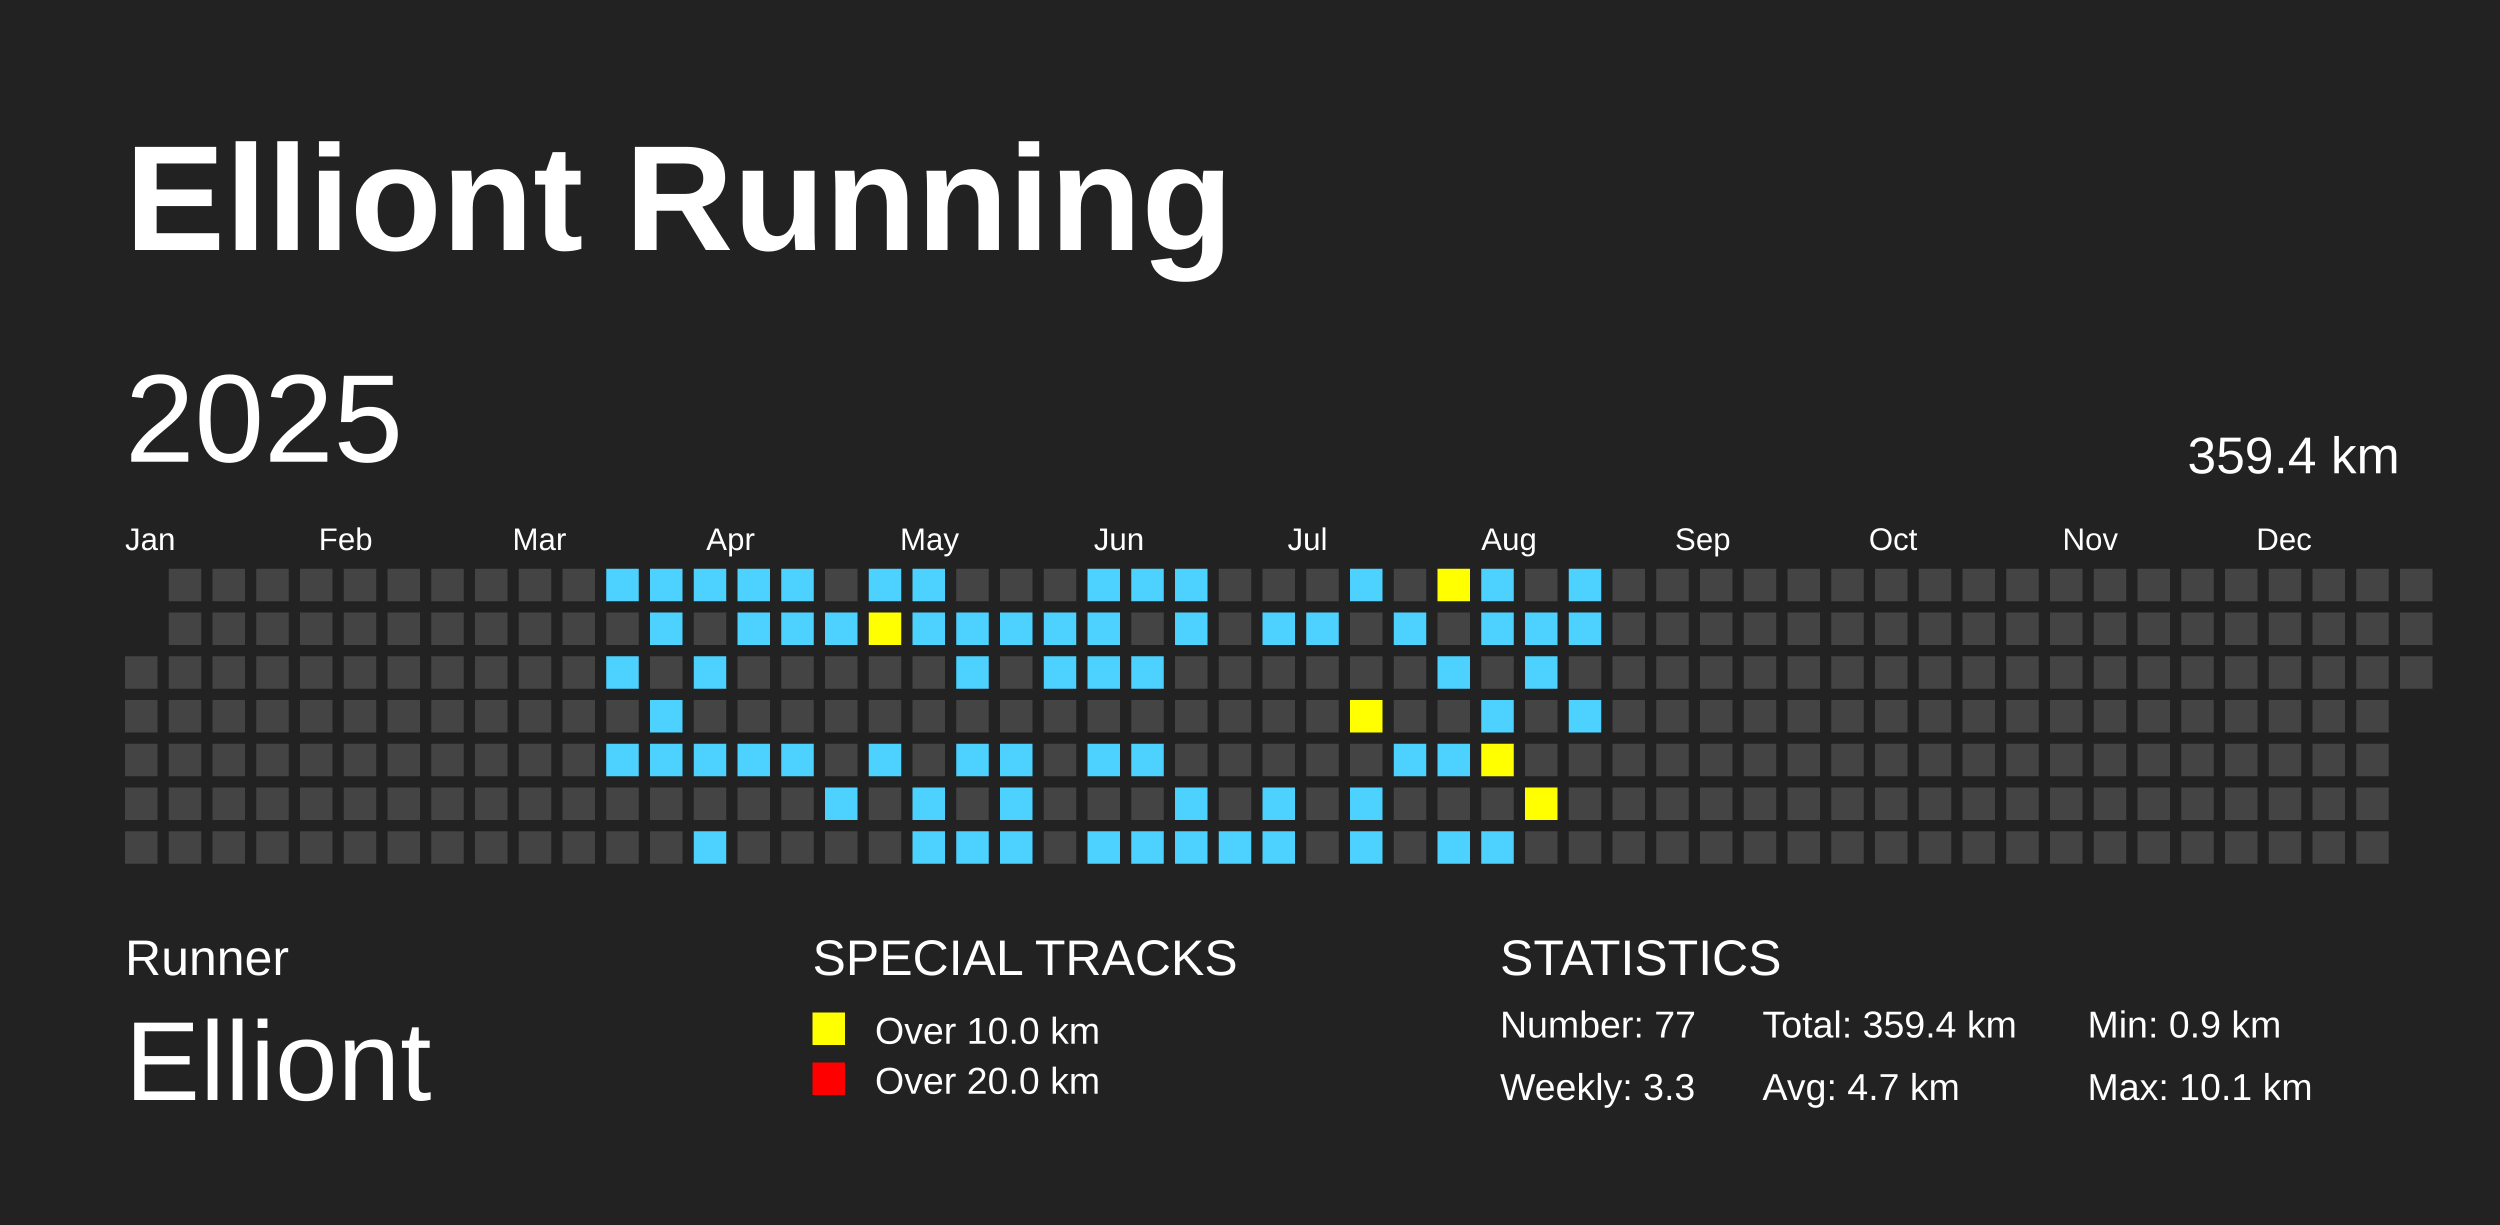
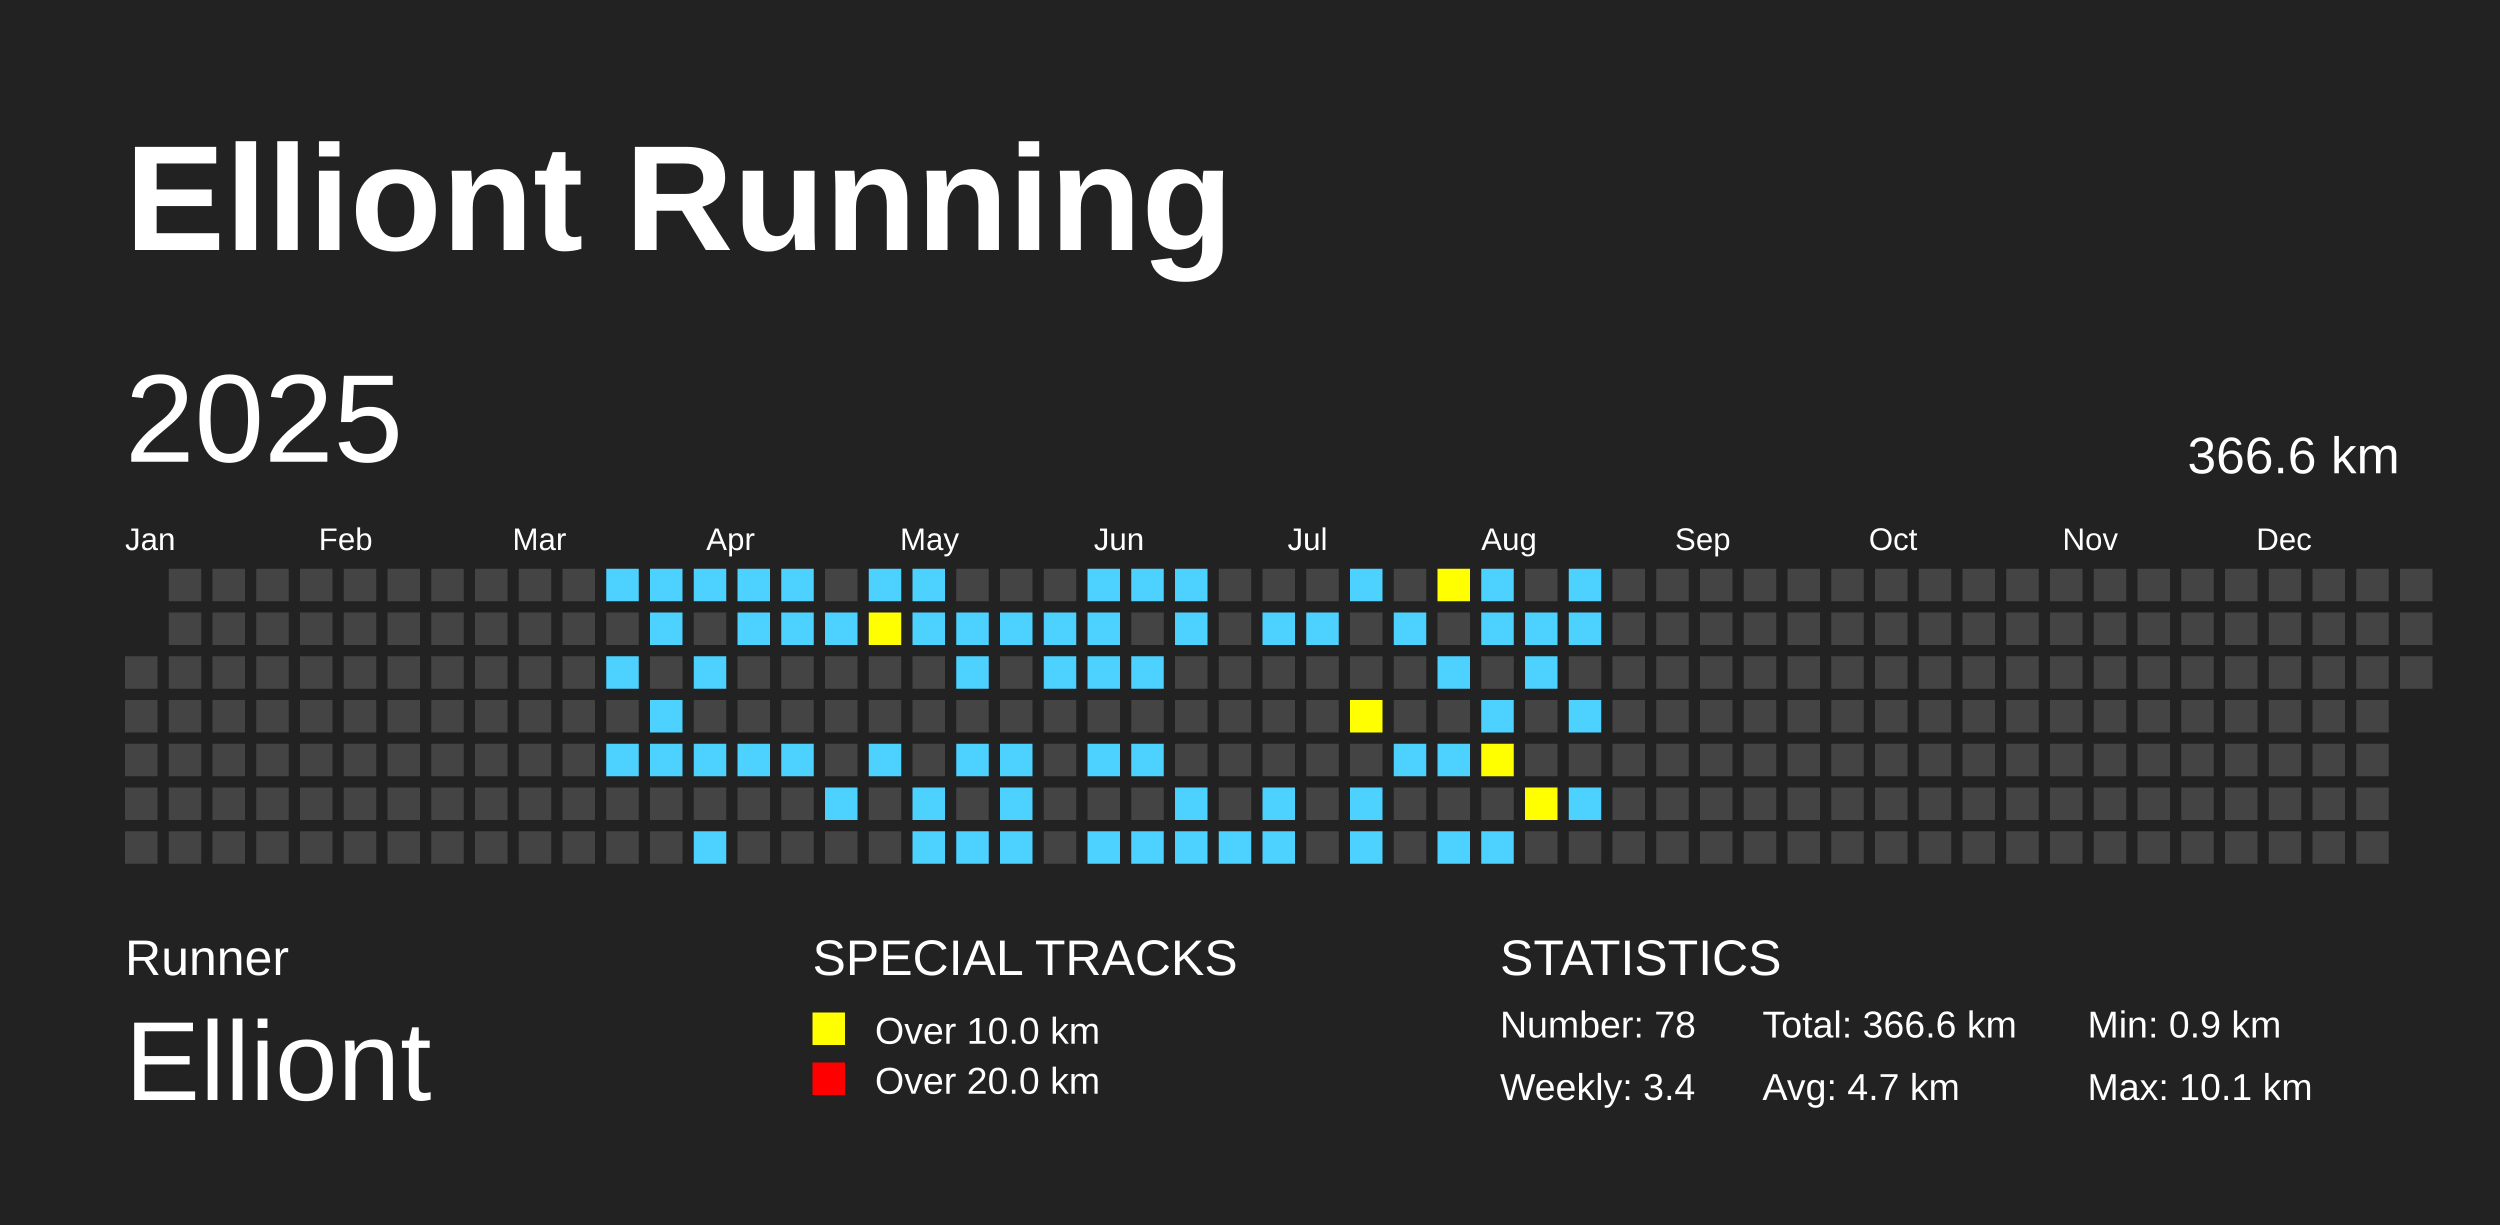
<svg xmlns="http://www.w3.org/2000/svg" baseProfile="full" height="98mm" version="1.1" viewBox="0,0,200,98" width="200mm">
  <defs />
  <rect fill="#222222" height="98" width="200" x="0" y="0" />
  <text fill="#FFFFFF" style="font-size:12px; font-family:Arial; font-weight:bold;" x="10" y="20">Elliont Running</text>
  <text fill="#FFFFFF" style="font-size:4px; font-family:Arial" x="10" y="78">Runner</text>
  <text fill="#FFFFFF" style="font-size:9px; font-family:Arial" x="10" y="88">Elliont</text>
  <text fill="#FFFFFF" style="font-size:4px; font-family:Arial" x="65" y="78">SPECIAL TRACKS</text>
  <rect fill="yellow" height="2.6" width="2.6" x="65" y="81" />
  <text fill="#FFFFFF" style="font-size:3px; font-family:Arial" x="70" y="83.5">Over 10.0 km</text>
  <rect fill="red" height="2.6" width="2.6" x="65" y="85" />
  <text fill="#FFFFFF" style="font-size:3px; font-family:Arial" x="70" y="87.5">Over 20.0 km</text>
  <text fill="#FFFFFF" style="font-size:4px; font-family:Arial" x="120" y="78">STATISTICS</text>
-   <text fill="#FFFFFF" style="font-size:3px; font-family:Arial" x="120" y="83">Number: 77</text>
-   <text fill="#FFFFFF" style="font-size:3px; font-family:Arial" x="120" y="88">Weekly: 3.3</text>
-   <text fill="#FFFFFF" style="font-size:3px; font-family:Arial" x="141" y="83">Total: 359.4 km</text>
+   <text fill="#FFFFFF" style="font-size:3px; font-family:Arial" x="120" y="83">Number: 78</text>
+   <text fill="#FFFFFF" style="font-size:3px; font-family:Arial" x="120" y="88">Weekly: 3.4</text>
+   <text fill="#FFFFFF" style="font-size:3px; font-family:Arial" x="141" y="83">Total: 366.6 km</text>
  <text fill="#FFFFFF" style="font-size:3px; font-family:Arial" x="141" y="88">Avg: 4.7 km</text>
  <text fill="#FFFFFF" style="font-size:3px; font-family:Arial" x="167" y="83">Min: 0.9 km</text>
  <text fill="#FFFFFF" style="font-size:3px; font-family:Arial" x="167" y="88">Max: 10.1 km</text>
  <text dominant-baseline="hanging" fill="#FFFFFF" style="font-size:10.0px; font-family:Arial;" x="10" y="30">2025</text>
-   <text dominant-baseline="hanging" fill="#FFFFFF" style="font-size:4.125px; font-family:Arial;" x="175" y="35">359.4 km</text>
+   <text dominant-baseline="hanging" fill="#FFFFFF" style="font-size:4.125px; font-family:Arial;" x="175" y="35">366.6 km</text>
  <text fill="#FFFFFF" style="font-size:2.5px; font-family:Arial" x="10.0" y="44">Jan</text>
  <text fill="#FFFFFF" style="font-size:2.5px; font-family:Arial" x="25.5" y="44">Feb</text>
  <text fill="#FFFFFF" style="font-size:2.5px; font-family:Arial" x="41.0" y="44">Mar</text>
  <text fill="#FFFFFF" style="font-size:2.5px; font-family:Arial" x="56.5" y="44">Apr</text>
  <text fill="#FFFFFF" style="font-size:2.5px; font-family:Arial" x="72.0" y="44">May</text>
  <text fill="#FFFFFF" style="font-size:2.5px; font-family:Arial" x="87.5" y="44">Jun</text>
  <text fill="#FFFFFF" style="font-size:2.5px; font-family:Arial" x="103.0" y="44">Jul</text>
  <text fill="#FFFFFF" style="font-size:2.5px; font-family:Arial" x="118.5" y="44">Aug</text>
  <text fill="#FFFFFF" style="font-size:2.5px; font-family:Arial" x="134.0" y="44">Sep</text>
  <text fill="#FFFFFF" style="font-size:2.5px; font-family:Arial" x="149.5" y="44">Oct</text>
  <text fill="#FFFFFF" style="font-size:2.5px; font-family:Arial" x="165.0" y="44">Nov</text>
  <text fill="#FFFFFF" style="font-size:2.5px; font-family:Arial" x="180.5" y="44">Dec</text>
  <rect fill="#444444" height="2.6" width="2.6" x="10.0" y="52.5" />
  <rect fill="#444444" height="2.6" width="2.6" x="10.0" y="56.0" />
  <rect fill="#444444" height="2.6" width="2.6" x="10.0" y="59.5" />
  <rect fill="#444444" height="2.6" width="2.6" x="10.0" y="63.0" />
  <rect fill="#444444" height="2.6" width="2.6" x="10.0" y="66.5" />
  <rect fill="#444444" height="2.6" width="2.6" x="13.5" y="45.5" />
  <rect fill="#444444" height="2.6" width="2.6" x="13.5" y="49.0" />
  <rect fill="#444444" height="2.6" width="2.6" x="13.5" y="52.5" />
  <rect fill="#444444" height="2.6" width="2.6" x="13.5" y="56.0" />
  <rect fill="#444444" height="2.6" width="2.6" x="13.5" y="59.5" />
  <rect fill="#444444" height="2.6" width="2.6" x="13.5" y="63.0" />
  <rect fill="#444444" height="2.6" width="2.6" x="13.5" y="66.5" />
  <rect fill="#444444" height="2.6" width="2.6" x="17.0" y="45.5" />
  <rect fill="#444444" height="2.6" width="2.6" x="17.0" y="49.0" />
  <rect fill="#444444" height="2.6" width="2.6" x="17.0" y="52.5" />
  <rect fill="#444444" height="2.6" width="2.6" x="17.0" y="56.0" />
  <rect fill="#444444" height="2.6" width="2.6" x="17.0" y="59.5" />
  <rect fill="#444444" height="2.6" width="2.6" x="17.0" y="63.0" />
  <rect fill="#444444" height="2.6" width="2.6" x="17.0" y="66.5" />
  <rect fill="#444444" height="2.6" width="2.6" x="20.5" y="45.5" />
  <rect fill="#444444" height="2.6" width="2.6" x="20.5" y="49.0" />
  <rect fill="#444444" height="2.6" width="2.6" x="20.5" y="52.5" />
  <rect fill="#444444" height="2.6" width="2.6" x="20.5" y="56.0" />
  <rect fill="#444444" height="2.6" width="2.6" x="20.5" y="59.5" />
  <rect fill="#444444" height="2.6" width="2.6" x="20.5" y="63.0" />
  <rect fill="#444444" height="2.6" width="2.6" x="20.5" y="66.5" />
  <rect fill="#444444" height="2.6" width="2.6" x="24.0" y="45.5" />
  <rect fill="#444444" height="2.6" width="2.6" x="24.0" y="49.0" />
  <rect fill="#444444" height="2.6" width="2.6" x="24.0" y="52.5" />
  <rect fill="#444444" height="2.6" width="2.6" x="24.0" y="56.0" />
  <rect fill="#444444" height="2.6" width="2.6" x="24.0" y="59.5" />
  <rect fill="#444444" height="2.6" width="2.6" x="24.0" y="63.0" />
  <rect fill="#444444" height="2.6" width="2.6" x="24.0" y="66.5" />
  <rect fill="#444444" height="2.6" width="2.6" x="27.5" y="45.5" />
  <rect fill="#444444" height="2.6" width="2.6" x="27.5" y="49.0" />
  <rect fill="#444444" height="2.6" width="2.6" x="27.5" y="52.5" />
  <rect fill="#444444" height="2.6" width="2.6" x="27.5" y="56.0" />
  <rect fill="#444444" height="2.6" width="2.6" x="27.5" y="59.5" />
  <rect fill="#444444" height="2.6" width="2.6" x="27.5" y="63.0" />
  <rect fill="#444444" height="2.6" width="2.6" x="27.5" y="66.5" />
  <rect fill="#444444" height="2.6" width="2.6" x="31.0" y="45.5" />
  <rect fill="#444444" height="2.6" width="2.6" x="31.0" y="49.0" />
  <rect fill="#444444" height="2.6" width="2.6" x="31.0" y="52.5" />
  <rect fill="#444444" height="2.6" width="2.6" x="31.0" y="56.0" />
  <rect fill="#444444" height="2.6" width="2.6" x="31.0" y="59.5" />
  <rect fill="#444444" height="2.6" width="2.6" x="31.0" y="63.0" />
  <rect fill="#444444" height="2.6" width="2.6" x="31.0" y="66.5" />
  <rect fill="#444444" height="2.6" width="2.6" x="34.5" y="45.5" />
  <rect fill="#444444" height="2.6" width="2.6" x="34.5" y="49.0" />
  <rect fill="#444444" height="2.6" width="2.6" x="34.5" y="52.5" />
  <rect fill="#444444" height="2.6" width="2.6" x="34.5" y="56.0" />
  <rect fill="#444444" height="2.6" width="2.6" x="34.5" y="59.5" />
  <rect fill="#444444" height="2.6" width="2.6" x="34.5" y="63.0" />
  <rect fill="#444444" height="2.6" width="2.6" x="34.5" y="66.5" />
  <rect fill="#444444" height="2.6" width="2.6" x="38.0" y="45.5" />
  <rect fill="#444444" height="2.6" width="2.6" x="38.0" y="49.0" />
  <rect fill="#444444" height="2.6" width="2.6" x="38.0" y="52.5" />
  <rect fill="#444444" height="2.6" width="2.6" x="38.0" y="56.0" />
  <rect fill="#444444" height="2.6" width="2.6" x="38.0" y="59.5" />
  <rect fill="#444444" height="2.6" width="2.6" x="38.0" y="63.0" />
  <rect fill="#444444" height="2.6" width="2.6" x="38.0" y="66.5" />
  <rect fill="#444444" height="2.6" width="2.6" x="41.5" y="45.5" />
  <rect fill="#444444" height="2.6" width="2.6" x="41.5" y="49.0" />
  <rect fill="#444444" height="2.6" width="2.6" x="41.5" y="52.5" />
  <rect fill="#444444" height="2.6" width="2.6" x="41.5" y="56.0" />
  <rect fill="#444444" height="2.6" width="2.6" x="41.5" y="59.5" />
  <rect fill="#444444" height="2.6" width="2.6" x="41.5" y="63.0" />
  <rect fill="#444444" height="2.6" width="2.6" x="41.5" y="66.5" />
  <rect fill="#444444" height="2.6" width="2.6" x="45.0" y="45.5" />
  <rect fill="#444444" height="2.6" width="2.6" x="45.0" y="49.0" />
  <rect fill="#444444" height="2.6" width="2.6" x="45.0" y="52.5" />
  <rect fill="#444444" height="2.6" width="2.6" x="45.0" y="56.0" />
  <rect fill="#444444" height="2.6" width="2.6" x="45.0" y="59.5" />
  <rect fill="#444444" height="2.6" width="2.6" x="45.0" y="63.0" />
  <rect fill="#444444" height="2.6" width="2.6" x="45.0" y="66.5" />
  <rect fill="#4DD2FF" height="2.6" width="2.6" x="48.5" y="45.5" />
  <rect fill="#444444" height="2.6" width="2.6" x="48.5" y="49.0" />
  <rect fill="#4DD2FF" height="2.6" width="2.6" x="48.5" y="52.5" />
  <rect fill="#444444" height="2.6" width="2.6" x="48.5" y="56.0" />
  <rect fill="#4DD2FF" height="2.6" width="2.6" x="48.5" y="59.5" />
  <rect fill="#444444" height="2.6" width="2.6" x="48.5" y="63.0" />
  <rect fill="#444444" height="2.6" width="2.6" x="48.5" y="66.5" />
  <rect fill="#4DD2FF" height="2.6" width="2.6" x="52.0" y="45.5" />
  <rect fill="#4DD2FF" height="2.6" width="2.6" x="52.0" y="49.0" />
  <rect fill="#444444" height="2.6" width="2.6" x="52.0" y="52.5" />
  <rect fill="#4DD2FF" height="2.6" width="2.6" x="52.0" y="56.0" />
  <rect fill="#4DD2FF" height="2.6" width="2.6" x="52.0" y="59.5" />
  <rect fill="#444444" height="2.6" width="2.6" x="52.0" y="63.0" />
  <rect fill="#444444" height="2.6" width="2.6" x="52.0" y="66.5" />
  <rect fill="#4DD2FF" height="2.6" width="2.6" x="55.5" y="45.5" />
  <rect fill="#444444" height="2.6" width="2.6" x="55.5" y="49.0" />
  <rect fill="#4DD2FF" height="2.6" width="2.6" x="55.5" y="52.5" />
  <rect fill="#444444" height="2.6" width="2.6" x="55.5" y="56.0" />
  <rect fill="#4DD2FF" height="2.6" width="2.6" x="55.5" y="59.5" />
  <rect fill="#444444" height="2.6" width="2.6" x="55.5" y="63.0" />
  <rect fill="#4DD2FF" height="2.6" width="2.6" x="55.5" y="66.5" />
  <rect fill="#4DD2FF" height="2.6" width="2.6" x="59.0" y="45.5" />
  <rect fill="#4DD2FF" height="2.6" width="2.6" x="59.0" y="49.0" />
  <rect fill="#444444" height="2.6" width="2.6" x="59.0" y="52.5" />
  <rect fill="#444444" height="2.6" width="2.6" x="59.0" y="56.0" />
  <rect fill="#4DD2FF" height="2.6" width="2.6" x="59.0" y="59.5" />
  <rect fill="#444444" height="2.6" width="2.6" x="59.0" y="63.0" />
  <rect fill="#444444" height="2.6" width="2.6" x="59.0" y="66.5" />
  <rect fill="#4DD2FF" height="2.6" width="2.6" x="62.5" y="45.5" />
  <rect fill="#4DD2FF" height="2.6" width="2.6" x="62.5" y="49.0" />
  <rect fill="#444444" height="2.6" width="2.6" x="62.5" y="52.5" />
  <rect fill="#444444" height="2.6" width="2.6" x="62.5" y="56.0" />
  <rect fill="#4DD2FF" height="2.6" width="2.6" x="62.5" y="59.5" />
  <rect fill="#444444" height="2.6" width="2.6" x="62.5" y="63.0" />
  <rect fill="#444444" height="2.6" width="2.6" x="62.5" y="66.5" />
  <rect fill="#444444" height="2.6" width="2.6" x="66.0" y="45.5" />
  <rect fill="#4DD2FF" height="2.6" width="2.6" x="66.0" y="49.0" />
  <rect fill="#444444" height="2.6" width="2.6" x="66.0" y="52.5" />
  <rect fill="#444444" height="2.6" width="2.6" x="66.0" y="56.0" />
  <rect fill="#444444" height="2.6" width="2.6" x="66.0" y="59.5" />
  <rect fill="#4DD2FF" height="2.6" width="2.6" x="66.0" y="63.0" />
  <rect fill="#444444" height="2.6" width="2.6" x="66.0" y="66.5" />
  <rect fill="#4DD2FF" height="2.6" width="2.6" x="69.5" y="45.5" />
  <rect fill="yellow" height="2.6" width="2.6" x="69.5" y="49.0" />
  <rect fill="#444444" height="2.6" width="2.6" x="69.5" y="52.5" />
  <rect fill="#444444" height="2.6" width="2.6" x="69.5" y="56.0" />
  <rect fill="#4DD2FF" height="2.6" width="2.6" x="69.5" y="59.5" />
  <rect fill="#444444" height="2.6" width="2.6" x="69.5" y="63.0" />
  <rect fill="#444444" height="2.6" width="2.6" x="69.5" y="66.5" />
  <rect fill="#4DD2FF" height="2.6" width="2.6" x="73.0" y="45.5" />
  <rect fill="#4DD2FF" height="2.6" width="2.6" x="73.0" y="49.0" />
  <rect fill="#444444" height="2.6" width="2.6" x="73.0" y="52.5" />
  <rect fill="#444444" height="2.6" width="2.6" x="73.0" y="56.0" />
  <rect fill="#444444" height="2.6" width="2.6" x="73.0" y="59.5" />
  <rect fill="#4DD2FF" height="2.6" width="2.6" x="73.0" y="63.0" />
  <rect fill="#4DD2FF" height="2.6" width="2.6" x="73.0" y="66.5" />
  <rect fill="#444444" height="2.6" width="2.6" x="76.5" y="45.5" />
  <rect fill="#4DD2FF" height="2.6" width="2.6" x="76.5" y="49.0" />
  <rect fill="#4DD2FF" height="2.6" width="2.6" x="76.5" y="52.5" />
  <rect fill="#444444" height="2.6" width="2.6" x="76.5" y="56.0" />
  <rect fill="#4DD2FF" height="2.6" width="2.6" x="76.5" y="59.5" />
  <rect fill="#444444" height="2.6" width="2.6" x="76.5" y="63.0" />
  <rect fill="#4DD2FF" height="2.6" width="2.6" x="76.5" y="66.5" />
  <rect fill="#444444" height="2.6" width="2.6" x="80.0" y="45.5" />
  <rect fill="#4DD2FF" height="2.6" width="2.6" x="80.0" y="49.0" />
  <rect fill="#444444" height="2.6" width="2.6" x="80.0" y="52.5" />
  <rect fill="#444444" height="2.6" width="2.6" x="80.0" y="56.0" />
  <rect fill="#4DD2FF" height="2.6" width="2.6" x="80.0" y="59.5" />
  <rect fill="#4DD2FF" height="2.6" width="2.6" x="80.0" y="63.0" />
  <rect fill="#4DD2FF" height="2.6" width="2.6" x="80.0" y="66.5" />
  <rect fill="#444444" height="2.6" width="2.6" x="83.5" y="45.5" />
  <rect fill="#4DD2FF" height="2.6" width="2.6" x="83.5" y="49.0" />
  <rect fill="#4DD2FF" height="2.6" width="2.6" x="83.5" y="52.5" />
  <rect fill="#444444" height="2.6" width="2.6" x="83.5" y="56.0" />
  <rect fill="#444444" height="2.6" width="2.6" x="83.5" y="59.5" />
  <rect fill="#444444" height="2.6" width="2.6" x="83.5" y="63.0" />
  <rect fill="#444444" height="2.6" width="2.6" x="83.5" y="66.5" />
  <rect fill="#4DD2FF" height="2.6" width="2.6" x="87.0" y="45.5" />
  <rect fill="#4DD2FF" height="2.6" width="2.6" x="87.0" y="49.0" />
  <rect fill="#4DD2FF" height="2.6" width="2.6" x="87.0" y="52.5" />
  <rect fill="#444444" height="2.6" width="2.6" x="87.0" y="56.0" />
  <rect fill="#4DD2FF" height="2.6" width="2.6" x="87.0" y="59.5" />
  <rect fill="#444444" height="2.6" width="2.6" x="87.0" y="63.0" />
  <rect fill="#4DD2FF" height="2.6" width="2.6" x="87.0" y="66.5" />
  <rect fill="#4DD2FF" height="2.6" width="2.6" x="90.5" y="45.5" />
  <rect fill="#444444" height="2.6" width="2.6" x="90.5" y="49.0" />
  <rect fill="#4DD2FF" height="2.6" width="2.6" x="90.5" y="52.5" />
  <rect fill="#444444" height="2.6" width="2.6" x="90.5" y="56.0" />
  <rect fill="#4DD2FF" height="2.6" width="2.6" x="90.5" y="59.5" />
  <rect fill="#444444" height="2.6" width="2.6" x="90.5" y="63.0" />
  <rect fill="#4DD2FF" height="2.6" width="2.6" x="90.5" y="66.5" />
  <rect fill="#4DD2FF" height="2.6" width="2.6" x="94.0" y="45.5" />
  <rect fill="#4DD2FF" height="2.6" width="2.6" x="94.0" y="49.0" />
  <rect fill="#444444" height="2.6" width="2.6" x="94.0" y="52.5" />
  <rect fill="#444444" height="2.6" width="2.6" x="94.0" y="56.0" />
  <rect fill="#444444" height="2.6" width="2.6" x="94.0" y="59.5" />
  <rect fill="#4DD2FF" height="2.6" width="2.6" x="94.0" y="63.0" />
  <rect fill="#4DD2FF" height="2.6" width="2.6" x="94.0" y="66.5" />
  <rect fill="#444444" height="2.6" width="2.6" x="97.5" y="45.5" />
  <rect fill="#444444" height="2.6" width="2.6" x="97.5" y="49.0" />
  <rect fill="#444444" height="2.6" width="2.6" x="97.5" y="52.5" />
  <rect fill="#444444" height="2.6" width="2.6" x="97.5" y="56.0" />
  <rect fill="#444444" height="2.6" width="2.6" x="97.5" y="59.5" />
  <rect fill="#444444" height="2.6" width="2.6" x="97.5" y="63.0" />
  <rect fill="#4DD2FF" height="2.6" width="2.6" x="97.5" y="66.5" />
  <rect fill="#444444" height="2.6" width="2.6" x="101.0" y="45.5" />
  <rect fill="#4DD2FF" height="2.6" width="2.6" x="101.0" y="49.0" />
  <rect fill="#444444" height="2.6" width="2.6" x="101.0" y="52.5" />
  <rect fill="#444444" height="2.6" width="2.6" x="101.0" y="56.0" />
  <rect fill="#444444" height="2.6" width="2.6" x="101.0" y="59.5" />
  <rect fill="#4DD2FF" height="2.6" width="2.6" x="101.0" y="63.0" />
  <rect fill="#4DD2FF" height="2.6" width="2.6" x="101.0" y="66.5" />
  <rect fill="#444444" height="2.6" width="2.6" x="104.5" y="45.5" />
  <rect fill="#4DD2FF" height="2.6" width="2.6" x="104.5" y="49.0" />
  <rect fill="#444444" height="2.6" width="2.6" x="104.5" y="52.5" />
  <rect fill="#444444" height="2.6" width="2.6" x="104.5" y="56.0" />
  <rect fill="#444444" height="2.6" width="2.6" x="104.5" y="59.5" />
  <rect fill="#444444" height="2.6" width="2.6" x="104.5" y="63.0" />
  <rect fill="#444444" height="2.6" width="2.6" x="104.5" y="66.5" />
  <rect fill="#4DD2FF" height="2.6" width="2.6" x="108.0" y="45.5" />
  <rect fill="#444444" height="2.6" width="2.6" x="108.0" y="49.0" />
  <rect fill="#444444" height="2.6" width="2.6" x="108.0" y="52.5" />
  <rect fill="yellow" height="2.6" width="2.6" x="108.0" y="56.0" />
  <rect fill="#444444" height="2.6" width="2.6" x="108.0" y="59.5" />
  <rect fill="#4DD2FF" height="2.6" width="2.6" x="108.0" y="63.0" />
  <rect fill="#4DD2FF" height="2.6" width="2.6" x="108.0" y="66.5" />
  <rect fill="#444444" height="2.6" width="2.6" x="111.5" y="45.5" />
  <rect fill="#4DD2FF" height="2.6" width="2.6" x="111.5" y="49.0" />
  <rect fill="#444444" height="2.6" width="2.6" x="111.5" y="52.5" />
  <rect fill="#444444" height="2.6" width="2.6" x="111.5" y="56.0" />
  <rect fill="#4DD2FF" height="2.6" width="2.6" x="111.5" y="59.5" />
  <rect fill="#444444" height="2.6" width="2.6" x="111.5" y="63.0" />
  <rect fill="#444444" height="2.6" width="2.6" x="111.5" y="66.5" />
  <rect fill="yellow" height="2.6" width="2.6" x="115.0" y="45.5" />
  <rect fill="#444444" height="2.6" width="2.6" x="115.0" y="49.0" />
  <rect fill="#4DD2FF" height="2.6" width="2.6" x="115.0" y="52.5" />
  <rect fill="#444444" height="2.6" width="2.6" x="115.0" y="56.0" />
  <rect fill="#4DD2FF" height="2.6" width="2.6" x="115.0" y="59.5" />
  <rect fill="#444444" height="2.6" width="2.6" x="115.0" y="63.0" />
  <rect fill="#4DD2FF" height="2.6" width="2.6" x="115.0" y="66.5" />
  <rect fill="#4DD2FF" height="2.6" width="2.6" x="118.5" y="45.5" />
  <rect fill="#4DD2FF" height="2.6" width="2.6" x="118.5" y="49.0" />
  <rect fill="#444444" height="2.6" width="2.6" x="118.5" y="52.5" />
  <rect fill="#4DD2FF" height="2.6" width="2.6" x="118.5" y="56.0" />
  <rect fill="yellow" height="2.6" width="2.6" x="118.5" y="59.5" />
  <rect fill="#444444" height="2.6" width="2.6" x="118.5" y="63.0" />
  <rect fill="#4DD2FF" height="2.6" width="2.6" x="118.5" y="66.5" />
  <rect fill="#444444" height="2.6" width="2.6" x="122.0" y="45.5" />
  <rect fill="#4DD2FF" height="2.6" width="2.6" x="122.0" y="49.0" />
  <rect fill="#4DD2FF" height="2.6" width="2.6" x="122.0" y="52.5" />
  <rect fill="#444444" height="2.6" width="2.6" x="122.0" y="56.0" />
  <rect fill="#444444" height="2.6" width="2.6" x="122.0" y="59.5" />
  <rect fill="yellow" height="2.6" width="2.6" x="122.0" y="63.0" />
  <rect fill="#444444" height="2.6" width="2.6" x="122.0" y="66.5" />
  <rect fill="#4DD2FF" height="2.6" width="2.6" x="125.5" y="45.5" />
  <rect fill="#4DD2FF" height="2.6" width="2.6" x="125.5" y="49.0" />
  <rect fill="#444444" height="2.6" width="2.6" x="125.5" y="52.5" />
  <rect fill="#4DD2FF" height="2.6" width="2.6" x="125.5" y="56.0" />
  <rect fill="#444444" height="2.6" width="2.6" x="125.5" y="59.5" />
-   <rect fill="#444444" height="2.6" width="2.6" x="125.5" y="63.0" />
+   <rect fill="#4DD2FF" height="2.6" width="2.6" x="125.5" y="63.0" />
  <rect fill="#444444" height="2.6" width="2.6" x="125.5" y="66.5" />
  <rect fill="#444444" height="2.6" width="2.6" x="129.0" y="45.5" />
  <rect fill="#444444" height="2.6" width="2.6" x="129.0" y="49.0" />
  <rect fill="#444444" height="2.6" width="2.6" x="129.0" y="52.5" />
  <rect fill="#444444" height="2.6" width="2.6" x="129.0" y="56.0" />
  <rect fill="#444444" height="2.6" width="2.6" x="129.0" y="59.5" />
  <rect fill="#444444" height="2.6" width="2.6" x="129.0" y="63.0" />
  <rect fill="#444444" height="2.6" width="2.6" x="129.0" y="66.5" />
  <rect fill="#444444" height="2.6" width="2.6" x="132.5" y="45.5" />
  <rect fill="#444444" height="2.6" width="2.6" x="132.5" y="49.0" />
  <rect fill="#444444" height="2.6" width="2.6" x="132.5" y="52.5" />
  <rect fill="#444444" height="2.6" width="2.6" x="132.5" y="56.0" />
  <rect fill="#444444" height="2.6" width="2.6" x="132.5" y="59.5" />
  <rect fill="#444444" height="2.6" width="2.6" x="132.5" y="63.0" />
  <rect fill="#444444" height="2.6" width="2.6" x="132.5" y="66.5" />
  <rect fill="#444444" height="2.6" width="2.6" x="136.0" y="45.5" />
  <rect fill="#444444" height="2.6" width="2.6" x="136.0" y="49.0" />
  <rect fill="#444444" height="2.6" width="2.6" x="136.0" y="52.5" />
  <rect fill="#444444" height="2.6" width="2.6" x="136.0" y="56.0" />
  <rect fill="#444444" height="2.6" width="2.6" x="136.0" y="59.5" />
  <rect fill="#444444" height="2.6" width="2.6" x="136.0" y="63.0" />
  <rect fill="#444444" height="2.6" width="2.6" x="136.0" y="66.5" />
  <rect fill="#444444" height="2.6" width="2.6" x="139.5" y="45.5" />
  <rect fill="#444444" height="2.6" width="2.6" x="139.5" y="49.0" />
  <rect fill="#444444" height="2.6" width="2.6" x="139.5" y="52.5" />
  <rect fill="#444444" height="2.6" width="2.6" x="139.5" y="56.0" />
  <rect fill="#444444" height="2.6" width="2.6" x="139.5" y="59.5" />
  <rect fill="#444444" height="2.6" width="2.6" x="139.5" y="63.0" />
  <rect fill="#444444" height="2.6" width="2.6" x="139.5" y="66.5" />
  <rect fill="#444444" height="2.6" width="2.6" x="143.0" y="45.5" />
  <rect fill="#444444" height="2.6" width="2.6" x="143.0" y="49.0" />
  <rect fill="#444444" height="2.6" width="2.6" x="143.0" y="52.5" />
  <rect fill="#444444" height="2.6" width="2.6" x="143.0" y="56.0" />
  <rect fill="#444444" height="2.6" width="2.6" x="143.0" y="59.5" />
  <rect fill="#444444" height="2.6" width="2.6" x="143.0" y="63.0" />
  <rect fill="#444444" height="2.6" width="2.6" x="143.0" y="66.5" />
  <rect fill="#444444" height="2.6" width="2.6" x="146.5" y="45.5" />
  <rect fill="#444444" height="2.6" width="2.6" x="146.5" y="49.0" />
  <rect fill="#444444" height="2.6" width="2.6" x="146.5" y="52.5" />
  <rect fill="#444444" height="2.6" width="2.6" x="146.5" y="56.0" />
  <rect fill="#444444" height="2.6" width="2.6" x="146.5" y="59.5" />
  <rect fill="#444444" height="2.6" width="2.6" x="146.5" y="63.0" />
  <rect fill="#444444" height="2.6" width="2.6" x="146.5" y="66.5" />
  <rect fill="#444444" height="2.6" width="2.6" x="150.0" y="45.5" />
  <rect fill="#444444" height="2.6" width="2.6" x="150.0" y="49.0" />
  <rect fill="#444444" height="2.6" width="2.6" x="150.0" y="52.5" />
  <rect fill="#444444" height="2.6" width="2.6" x="150.0" y="56.0" />
  <rect fill="#444444" height="2.6" width="2.6" x="150.0" y="59.5" />
  <rect fill="#444444" height="2.6" width="2.6" x="150.0" y="63.0" />
  <rect fill="#444444" height="2.6" width="2.6" x="150.0" y="66.5" />
  <rect fill="#444444" height="2.6" width="2.6" x="153.5" y="45.5" />
  <rect fill="#444444" height="2.6" width="2.6" x="153.5" y="49.0" />
  <rect fill="#444444" height="2.6" width="2.6" x="153.5" y="52.5" />
  <rect fill="#444444" height="2.6" width="2.6" x="153.5" y="56.0" />
  <rect fill="#444444" height="2.6" width="2.6" x="153.5" y="59.5" />
  <rect fill="#444444" height="2.6" width="2.6" x="153.5" y="63.0" />
  <rect fill="#444444" height="2.6" width="2.6" x="153.5" y="66.5" />
  <rect fill="#444444" height="2.6" width="2.6" x="157.0" y="45.5" />
  <rect fill="#444444" height="2.6" width="2.6" x="157.0" y="49.0" />
  <rect fill="#444444" height="2.6" width="2.6" x="157.0" y="52.5" />
  <rect fill="#444444" height="2.6" width="2.6" x="157.0" y="56.0" />
  <rect fill="#444444" height="2.6" width="2.6" x="157.0" y="59.5" />
  <rect fill="#444444" height="2.6" width="2.6" x="157.0" y="63.0" />
  <rect fill="#444444" height="2.6" width="2.6" x="157.0" y="66.5" />
  <rect fill="#444444" height="2.6" width="2.6" x="160.5" y="45.5" />
  <rect fill="#444444" height="2.6" width="2.6" x="160.5" y="49.0" />
  <rect fill="#444444" height="2.6" width="2.6" x="160.5" y="52.5" />
  <rect fill="#444444" height="2.6" width="2.6" x="160.5" y="56.0" />
  <rect fill="#444444" height="2.6" width="2.6" x="160.5" y="59.5" />
  <rect fill="#444444" height="2.6" width="2.6" x="160.5" y="63.0" />
  <rect fill="#444444" height="2.6" width="2.6" x="160.5" y="66.5" />
  <rect fill="#444444" height="2.6" width="2.6" x="164.0" y="45.5" />
  <rect fill="#444444" height="2.6" width="2.6" x="164.0" y="49.0" />
  <rect fill="#444444" height="2.6" width="2.6" x="164.0" y="52.5" />
  <rect fill="#444444" height="2.6" width="2.6" x="164.0" y="56.0" />
  <rect fill="#444444" height="2.6" width="2.6" x="164.0" y="59.5" />
  <rect fill="#444444" height="2.6" width="2.6" x="164.0" y="63.0" />
  <rect fill="#444444" height="2.6" width="2.6" x="164.0" y="66.5" />
  <rect fill="#444444" height="2.6" width="2.6" x="167.5" y="45.5" />
  <rect fill="#444444" height="2.6" width="2.6" x="167.5" y="49.0" />
  <rect fill="#444444" height="2.6" width="2.6" x="167.5" y="52.5" />
  <rect fill="#444444" height="2.6" width="2.6" x="167.5" y="56.0" />
  <rect fill="#444444" height="2.6" width="2.6" x="167.5" y="59.5" />
  <rect fill="#444444" height="2.6" width="2.6" x="167.5" y="63.0" />
  <rect fill="#444444" height="2.6" width="2.6" x="167.5" y="66.5" />
  <rect fill="#444444" height="2.6" width="2.6" x="171.0" y="45.5" />
  <rect fill="#444444" height="2.6" width="2.6" x="171.0" y="49.0" />
  <rect fill="#444444" height="2.6" width="2.6" x="171.0" y="52.5" />
  <rect fill="#444444" height="2.6" width="2.6" x="171.0" y="56.0" />
  <rect fill="#444444" height="2.6" width="2.6" x="171.0" y="59.5" />
  <rect fill="#444444" height="2.6" width="2.6" x="171.0" y="63.0" />
  <rect fill="#444444" height="2.6" width="2.6" x="171.0" y="66.5" />
  <rect fill="#444444" height="2.6" width="2.6" x="174.5" y="45.5" />
  <rect fill="#444444" height="2.6" width="2.6" x="174.5" y="49.0" />
  <rect fill="#444444" height="2.6" width="2.6" x="174.5" y="52.5" />
  <rect fill="#444444" height="2.6" width="2.6" x="174.5" y="56.0" />
  <rect fill="#444444" height="2.6" width="2.6" x="174.5" y="59.5" />
  <rect fill="#444444" height="2.6" width="2.6" x="174.5" y="63.0" />
  <rect fill="#444444" height="2.6" width="2.6" x="174.5" y="66.5" />
  <rect fill="#444444" height="2.6" width="2.6" x="178.0" y="45.5" />
  <rect fill="#444444" height="2.6" width="2.6" x="178.0" y="49.0" />
  <rect fill="#444444" height="2.6" width="2.6" x="178.0" y="52.5" />
  <rect fill="#444444" height="2.6" width="2.6" x="178.0" y="56.0" />
  <rect fill="#444444" height="2.6" width="2.6" x="178.0" y="59.5" />
  <rect fill="#444444" height="2.6" width="2.6" x="178.0" y="63.0" />
  <rect fill="#444444" height="2.6" width="2.6" x="178.0" y="66.5" />
  <rect fill="#444444" height="2.6" width="2.6" x="181.5" y="45.5" />
  <rect fill="#444444" height="2.6" width="2.6" x="181.5" y="49.0" />
  <rect fill="#444444" height="2.6" width="2.6" x="181.5" y="52.5" />
  <rect fill="#444444" height="2.6" width="2.6" x="181.5" y="56.0" />
  <rect fill="#444444" height="2.6" width="2.6" x="181.5" y="59.5" />
  <rect fill="#444444" height="2.6" width="2.6" x="181.5" y="63.0" />
  <rect fill="#444444" height="2.6" width="2.6" x="181.5" y="66.5" />
  <rect fill="#444444" height="2.6" width="2.6" x="185.0" y="45.5" />
  <rect fill="#444444" height="2.6" width="2.6" x="185.0" y="49.0" />
  <rect fill="#444444" height="2.6" width="2.6" x="185.0" y="52.5" />
  <rect fill="#444444" height="2.6" width="2.6" x="185.0" y="56.0" />
  <rect fill="#444444" height="2.6" width="2.6" x="185.0" y="59.5" />
  <rect fill="#444444" height="2.6" width="2.6" x="185.0" y="63.0" />
  <rect fill="#444444" height="2.6" width="2.6" x="185.0" y="66.5" />
  <rect fill="#444444" height="2.6" width="2.6" x="188.5" y="45.5" />
  <rect fill="#444444" height="2.6" width="2.6" x="188.5" y="49.0" />
  <rect fill="#444444" height="2.6" width="2.6" x="188.5" y="52.5" />
  <rect fill="#444444" height="2.6" width="2.6" x="188.5" y="56.0" />
  <rect fill="#444444" height="2.6" width="2.6" x="188.5" y="59.5" />
  <rect fill="#444444" height="2.6" width="2.6" x="188.5" y="63.0" />
  <rect fill="#444444" height="2.6" width="2.6" x="188.5" y="66.5" />
  <rect fill="#444444" height="2.6" width="2.6" x="192.0" y="45.5" />
  <rect fill="#444444" height="2.6" width="2.6" x="192.0" y="49.0" />
  <rect fill="#444444" height="2.6" width="2.6" x="192.0" y="52.5" />
</svg>
